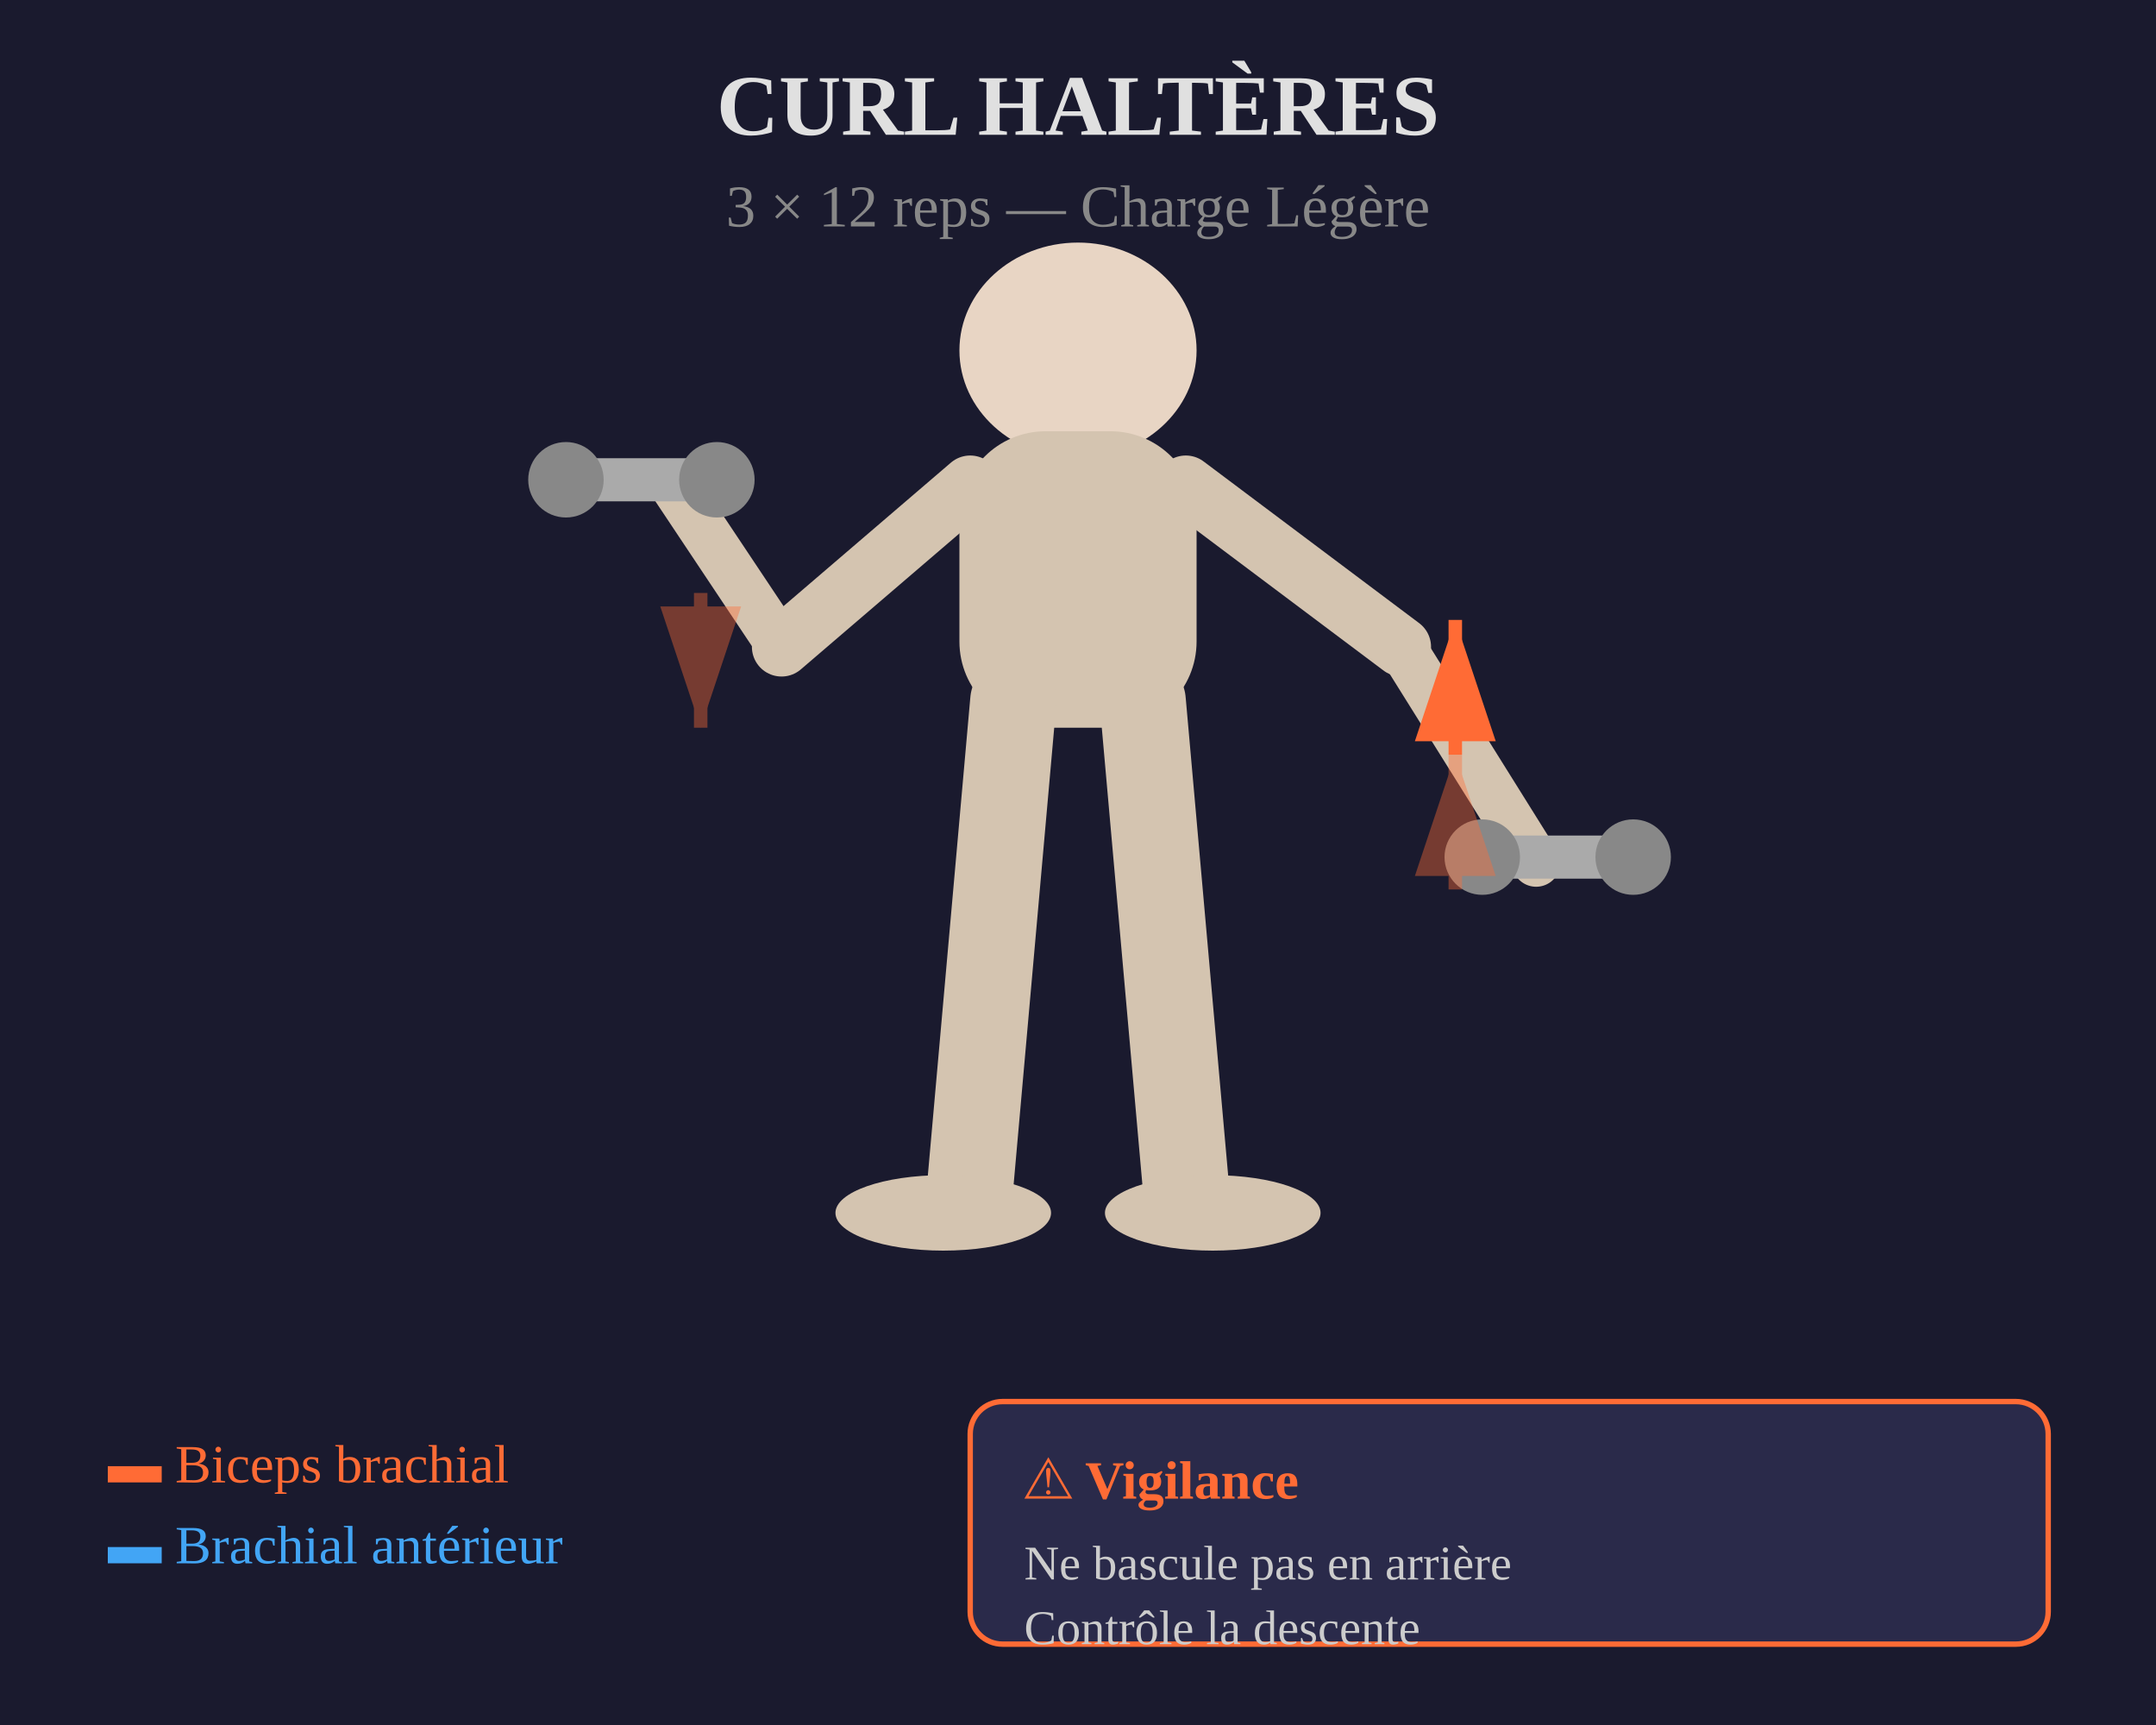
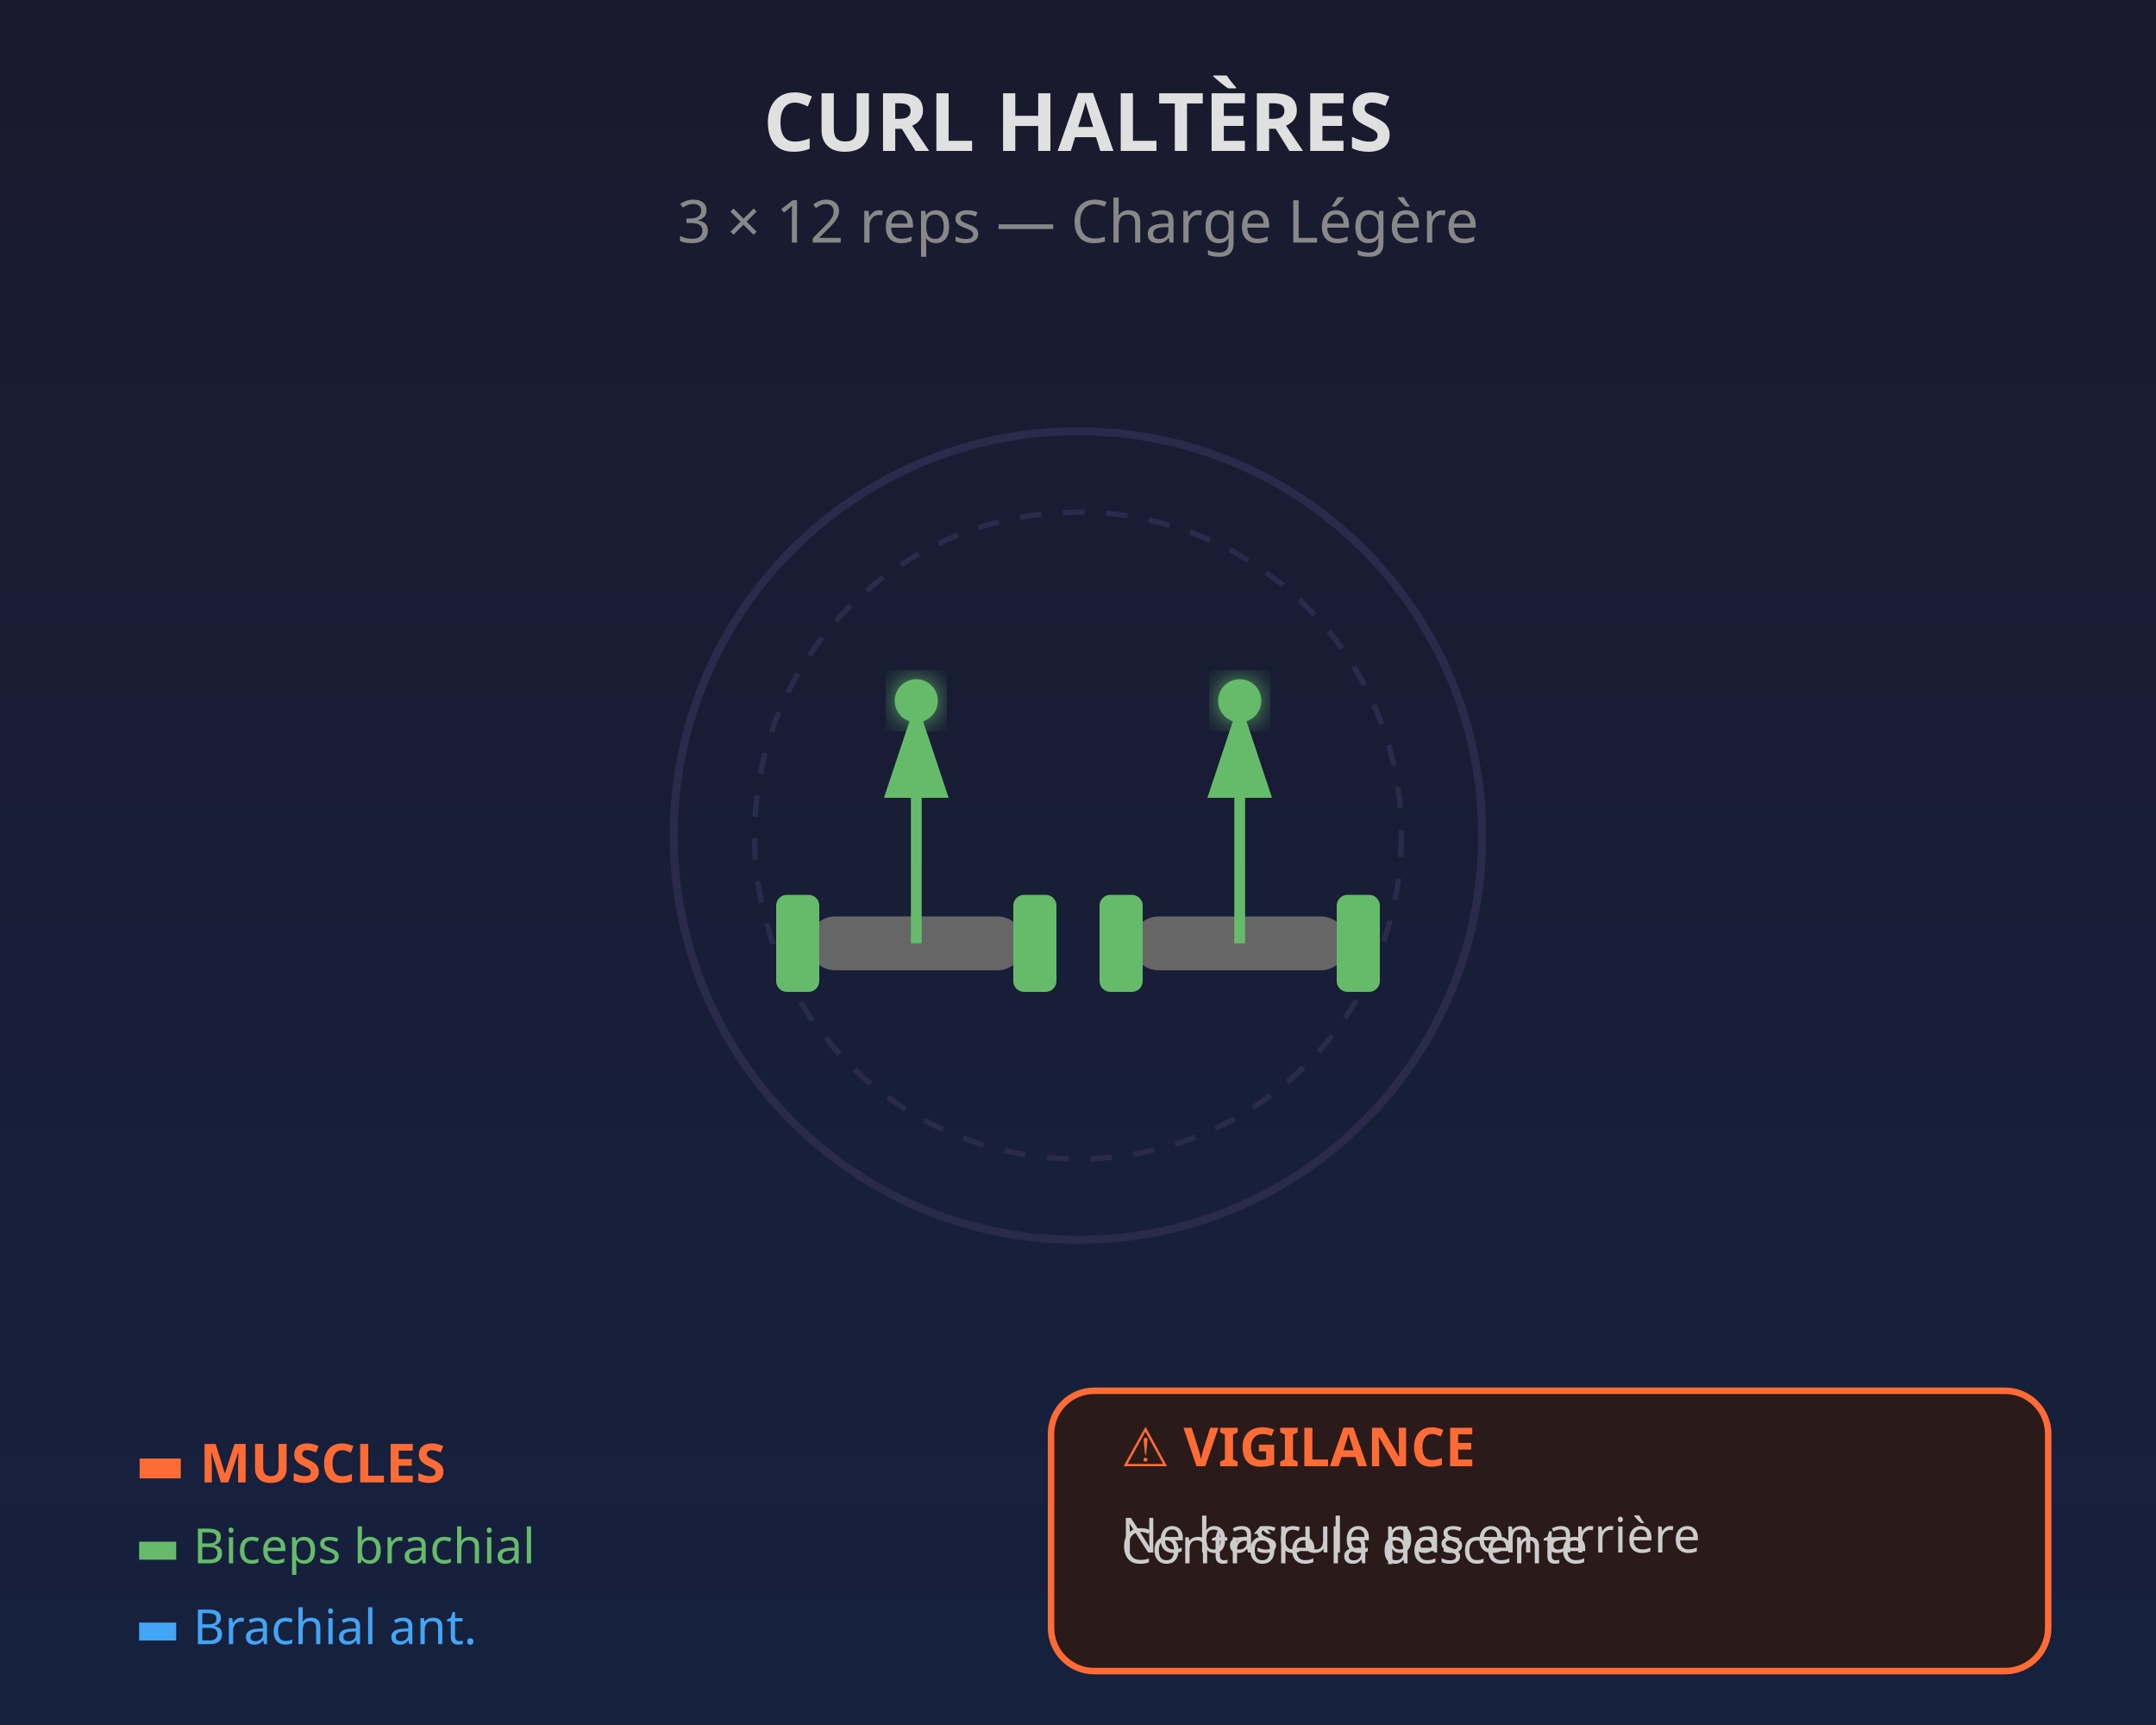
<svg xmlns="http://www.w3.org/2000/svg" viewBox="0 0 400 320" width="400" height="320">
  <defs>
+     <linearGradient id="bgGrad" x1="0" y1="0" x2="0" y2="1">
+       <stop offset="0%" stop-color="#1A1A2E" />
+       <stop offset="100%" stop-color="#16213E" />
+     </linearGradient>
+     <filter id="glow" x="-20%" y="-20%" width="140%" height="140%">
+       <feGaussianBlur stdDeviation="2.5" result="blur" />
+       <feMerge>
+         <feMergeNode in="blur" />
+         <feMergeNode in="SourceGraphic" />
+       </feMerge>
+     </filter>
    <marker id="arrow" markerWidth="10" markerHeight="10" refX="9" refY="3" orient="auto">
-       <path d="M0,0 L0,6 L9,3 z" fill="#FF6B35" />
+       <path d="M0,0 L0,6 L9,3 z" fill="#66BB6A" />
    </marker>
  </defs>
-   <rect width="400" height="320" fill="#1A1A2E" />
-   <text x="200" y="25" text-anchor="middle" fill="#E0E0E0" font-size="16" font-weight="bold">CURL HALTÈRES</text>
-   <text x="200" y="42" text-anchor="middle" fill="#888" font-size="11">3 × 12 reps — Charge Légère</text>
-   <ellipse cx="200" cy="65" rx="22" ry="20" fill="#E8D5C4" />
-   <rect x="178" y="80" width="44" height="55" rx="16" fill="#D4C4B0" />
-   <line x1="188" y1="130" x2="180" y2="220" stroke="#D4C4B0" stroke-width="16" stroke-linecap="round" />
-   <line x1="212" y1="130" x2="220" y2="220" stroke="#D4C4B0" stroke-width="16" stroke-linecap="round" />
-   <ellipse cx="175" cy="225" rx="20" ry="7" fill="#D4C4B0" />
-   <ellipse cx="225" cy="225" rx="20" ry="7" fill="#D4C4B0" />
-   <line x1="220" y1="90" x2="260" y2="120" stroke="#D4C4B0" stroke-width="11" stroke-linecap="round" />
-   <line x1="260" y1="120" x2="285" y2="160" stroke="#D4C4B0" stroke-width="9" stroke-linecap="round" />
-   <rect x="275" y="155" width="28" height="8" rx="2" fill="#AAA" />
-   <circle cx="275" cy="159" r="7" fill="#888" />
-   <circle cx="303" cy="159" r="7" fill="#888" />
-   <line x1="180" y1="90" x2="145" y2="120" stroke="#D4C4B0" stroke-width="11" stroke-linecap="round" />
-   <line x1="145" y1="120" x2="125" y2="90" stroke="#D4C4B0" stroke-width="9" stroke-linecap="round" />
-   <rect x="105" y="85" width="28" height="8" rx="2" fill="#AAA" />
-   <circle cx="105" cy="89" r="7" fill="#888" />
-   <circle cx="133" cy="89" r="7" fill="#888" />
-   <line x1="270" y1="140" x2="270" y2="115" stroke="#FF6B35" stroke-width="2.5" marker-end="url(#arrow)" />
-   <line x1="270" y1="165" x2="270" y2="140" stroke="#FF6B35" stroke-width="2.5" marker-end="url(#arrow)" opacity="0.4" />
-   <line x1="130" y1="110" x2="130" y2="135" stroke="#FF6B35" stroke-width="2.5" marker-end="url(#arrow)" opacity="0.4" />
-   <text x="20" y="275" fill="#FF6B35" font-size="10">▬ Biceps brachial</text>
-   <text x="20" y="290" fill="#42A5F5" font-size="10">▬ Brachial antérieur</text>
-   <rect x="180" y="260" width="200" height="45" rx="6" fill="#2A2A4A" stroke="#FF6B35" stroke-width="1" />
-   <text x="190" y="278" fill="#FF6B35" font-size="10" font-weight="bold">⚠ Vigilance</text>
-   <text x="190" y="293" fill="#CCC" font-size="9">Ne bascule pas en arrière</text>
-   <text x="190" y="305" fill="#CCC" font-size="9">Contrôle la descente</text>
+   <rect width="400" height="320" fill="url(#bgGrad)" />
+   <text x="200" y="28" text-anchor="middle" fill="#E0E0E0" font-size="15" font-weight="bold" font-family="sans-serif">CURL HALTÈRES</text>
+   <text x="200" y="45" text-anchor="middle" fill="#888" font-size="11" font-family="sans-serif">3 × 12 reps — Charge Légère</text>
+   <circle cx="200" cy="155" r="75" fill="none" stroke="#2A2A4A" stroke-width="1.5" />
+   <circle cx="200" cy="155" r="60" fill="none" stroke="#2A2A4A" stroke-width="1" stroke-dasharray="4 4" />
+   <rect x="150.0" y="170.0" width="40" height="10" rx="5.0" fill="#666" />
+   <rect x="144.0" y="166.0" width="8" height="18" rx="2" fill="#66BB6A" />
+   <rect x="188.0" y="166.0" width="8" height="18" rx="2" fill="#66BB6A" />
+   <rect x="210.0" y="170.0" width="40" height="10" rx="5.0" fill="#666" />
+   <rect x="204.0" y="166.0" width="8" height="18" rx="2" fill="#66BB6A" />
+   <rect x="248.0" y="166.0" width="8" height="18" rx="2" fill="#66BB6A" />
+   <path d="M 170 175 Q 170 140 170 130" stroke="#66BB6A" stroke-width="2" fill="none" marker-end="url(#arrow)" />
+   <path d="M 230 175 Q 230 140 230 130" stroke="#66BB6A" stroke-width="2" fill="none" marker-end="url(#arrow)" />
+   <circle cx="170" cy="130" r="4" fill="#66BB6A" filter="url(#glow)" />
+   <circle cx="230" cy="130" r="4" fill="#66BB6A" filter="url(#glow)" />
+   <text x="25" y="275" fill="#FF6B35" font-size="10" font-weight="bold" font-family="sans-serif">▬ MUSCLES</text>
+   <text x="25" y="290" fill="#66BB6A" font-size="9" font-family="sans-serif">▬ Biceps brachial</text>
+   <text x="25" y="305" fill="#42A5F5" font-size="9" font-family="sans-serif">▬ Brachial ant.</text>
+   <rect x="195" y="258" width="185" height="52" rx="8" fill="#2A1A1A" stroke="#FF6B35" stroke-width="1.2" />
+   <text x="208" y="272" fill="#FF6B35" font-size="10" font-weight="bold" font-family="sans-serif">⚠ VIGILANCE</text>
+   <text x="208" y="288" fill="#CCC" font-size="9" font-family="sans-serif">Ne bascule pas en arrière</text>
+   <text x="208" y="290" fill="#CCC" font-size="9" font-family="sans-serif">Contrôle la descente</text>
</svg>
